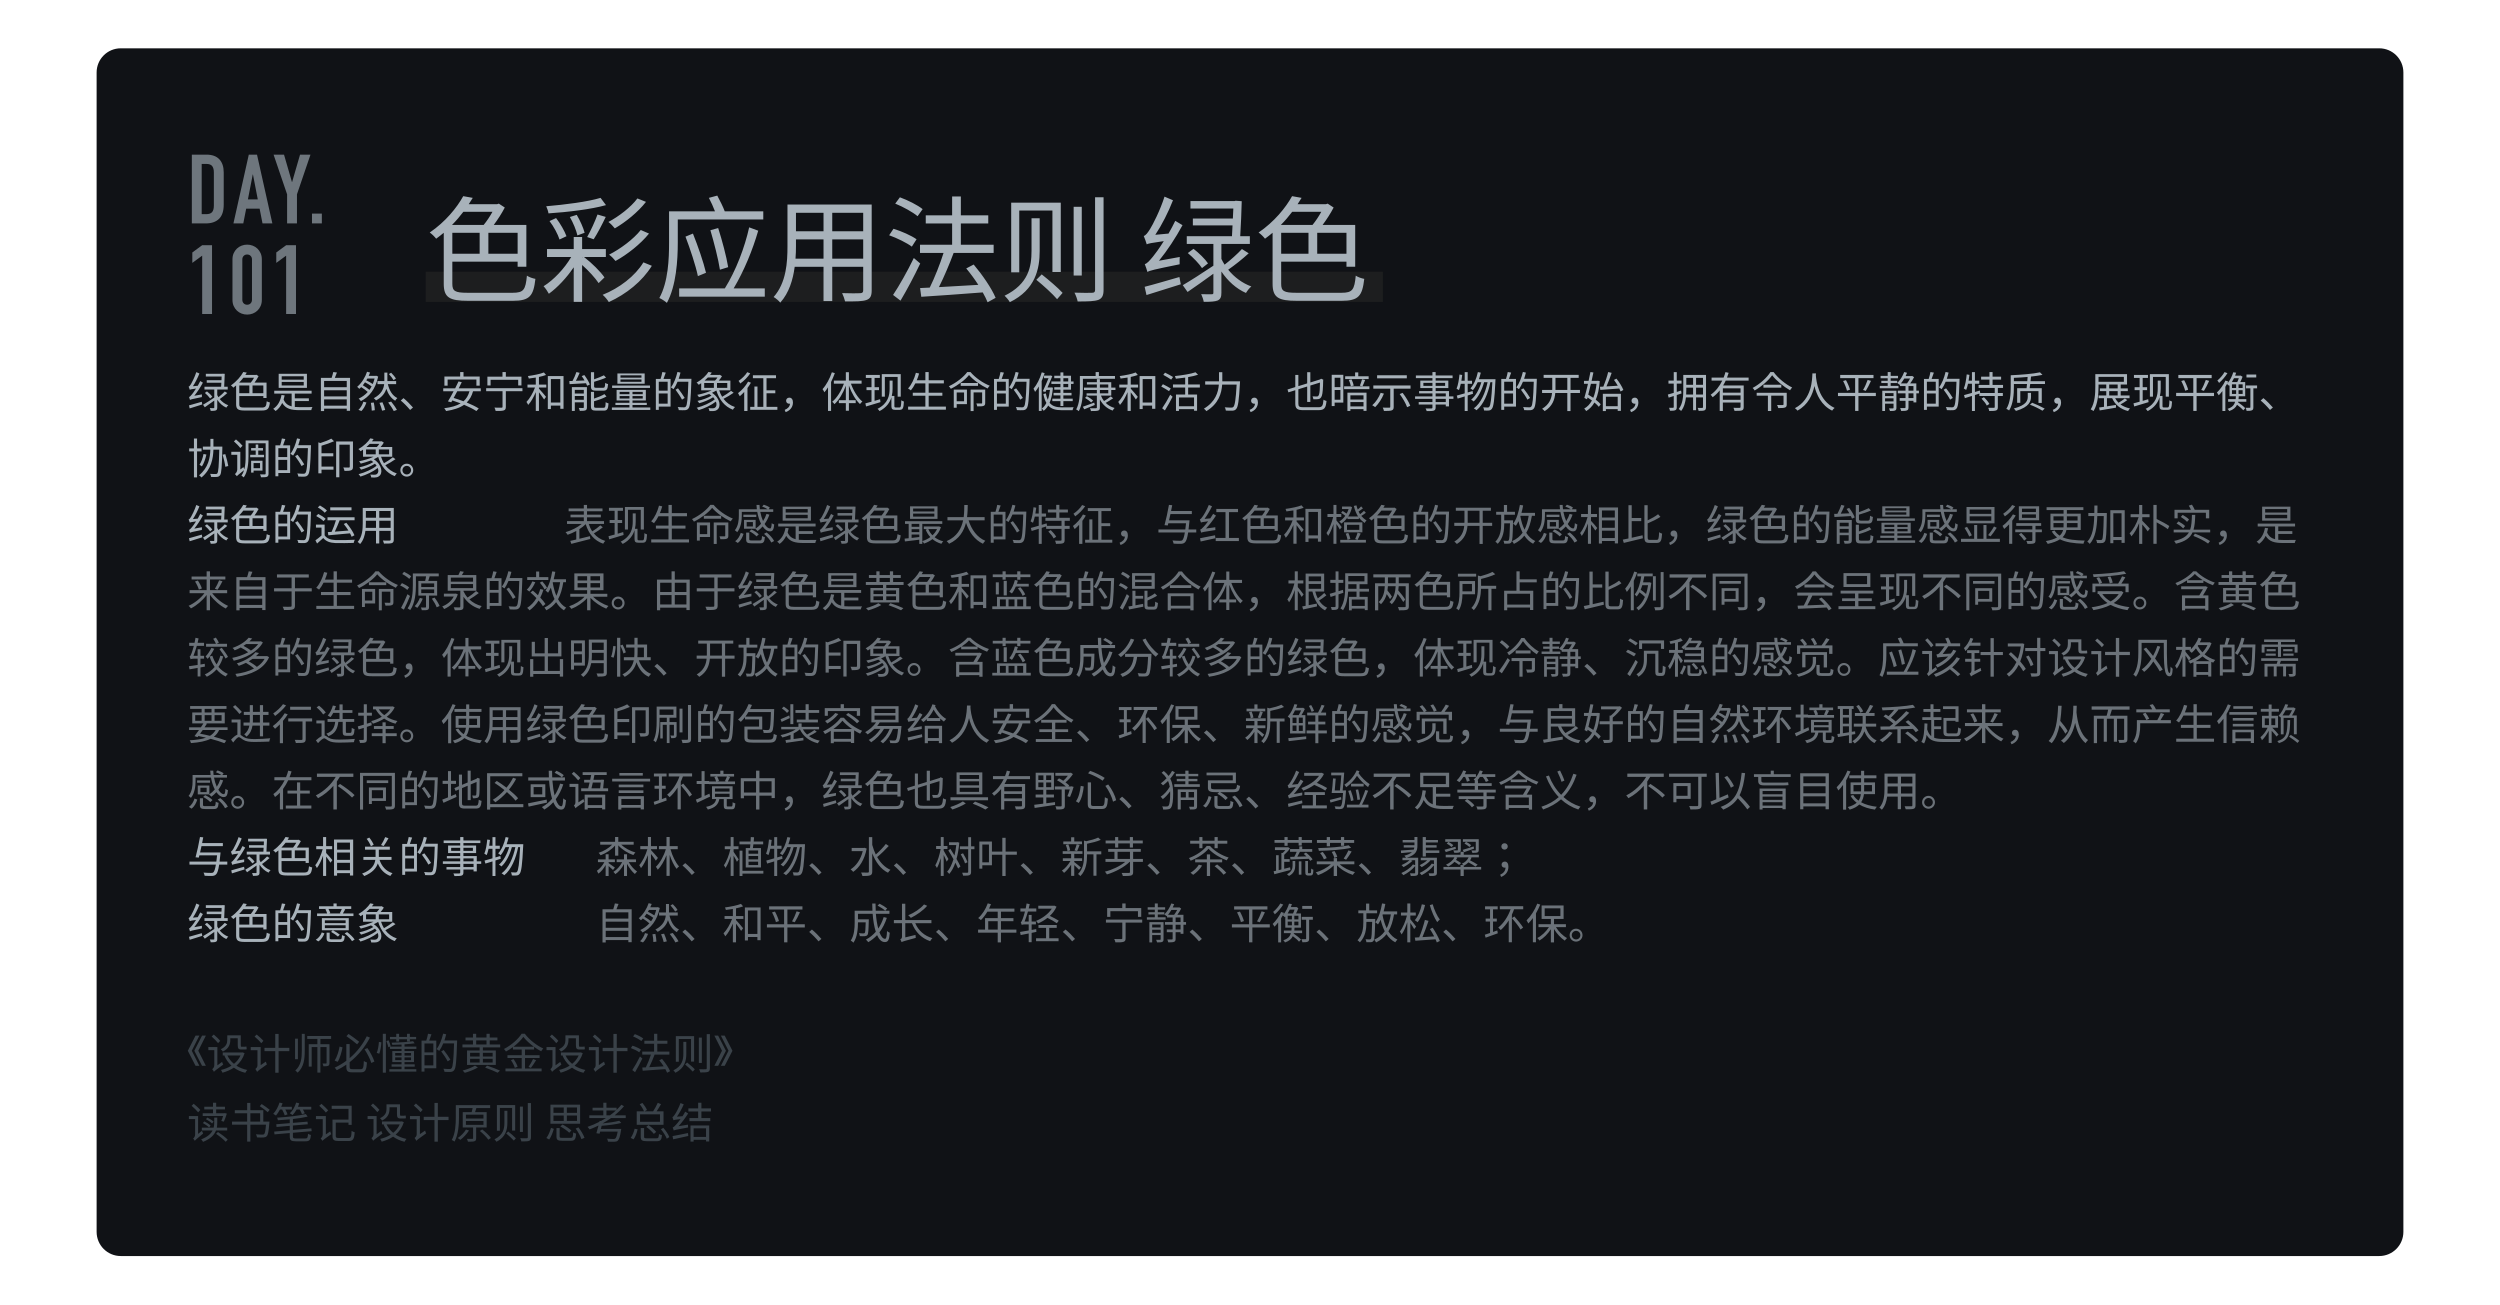
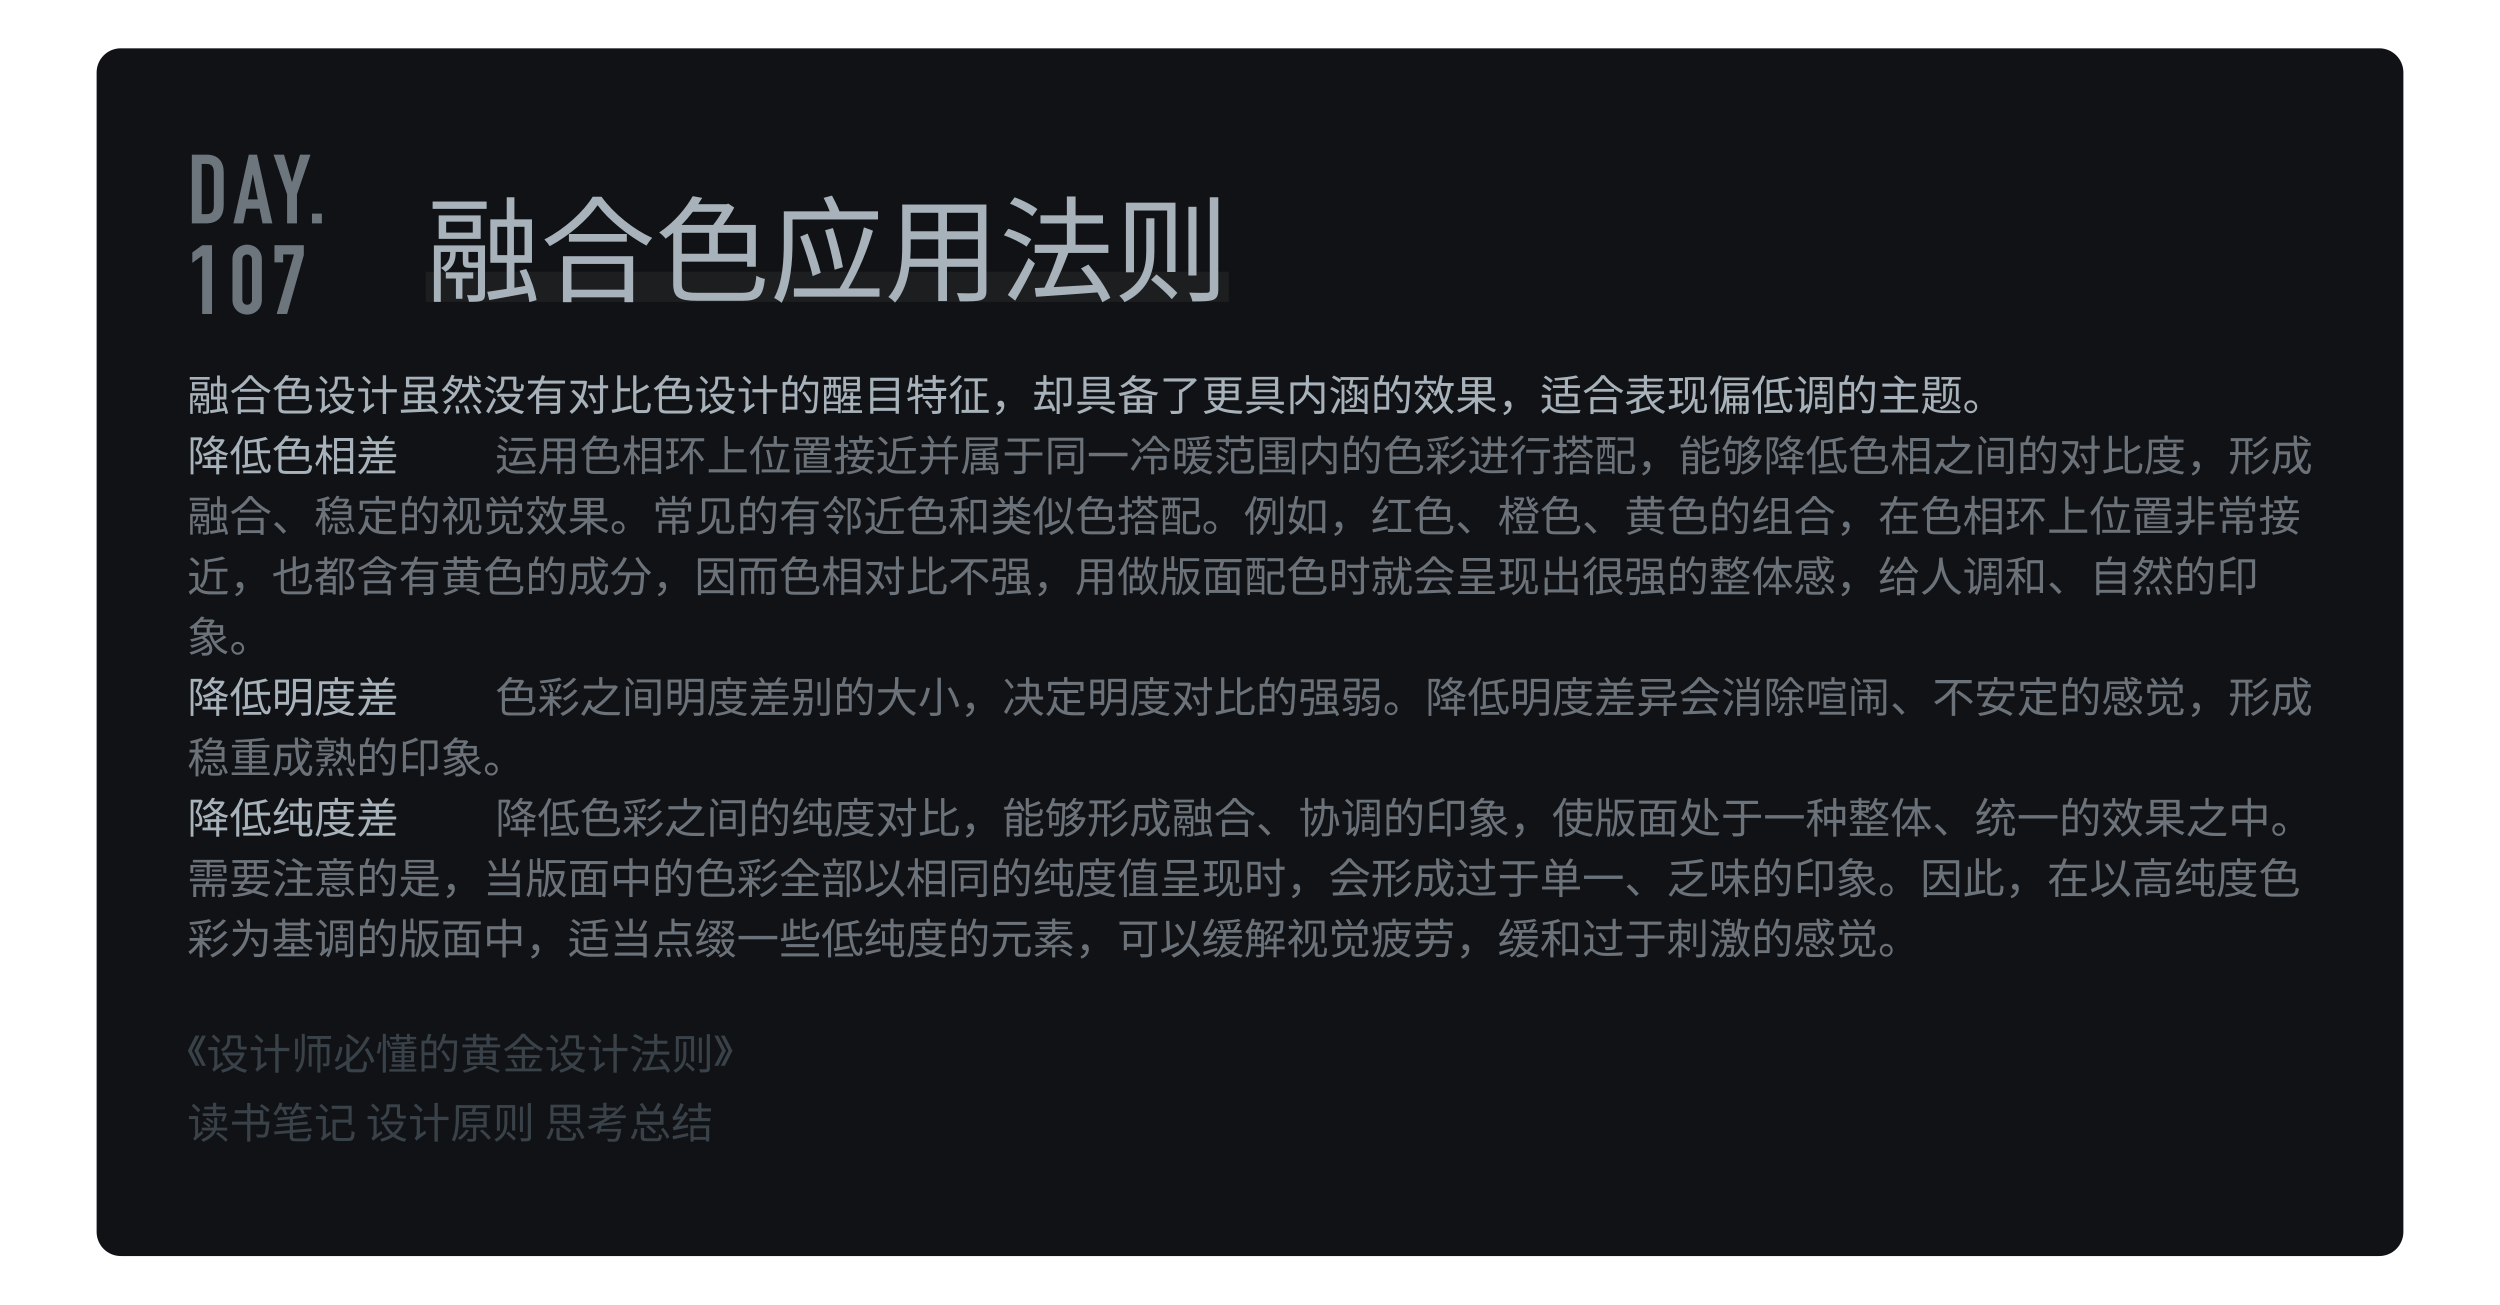
<svg xmlns="http://www.w3.org/2000/svg" width="828px" height="432px" viewBox="0 0 828 432" version="1.1">
-   <g id="101" stroke="none" stroke-width="1" fill="none" fill-rule="evenodd">
+   <g id="107" stroke="none" stroke-width="1" fill="none" fill-rule="evenodd">
    <g id="编组" transform="translate(32, 16)">
      <rect id="矩形" fill="#101216" x="0" y="0" width="764" height="400" rx="8" />
-       <path d="M31.536,58 L31.536,35.216 L36.368,35.216 C38.245,35.216 39.669,35.728 40.64,36.752 C41.611,37.776 42.096,39.227 42.096,41.104 L42.096,51.76 C42.096,53.893 41.579,55.467 40.544,56.48 C39.509,57.493 38.021,58 36.08,58 L31.536,58 Z M34.8,38.288 L34.8,54.928 L36.304,54.928 C37.221,54.928 37.872,54.699 38.256,54.24 C38.64,53.781 38.832,53.061 38.832,52.08 L38.832,41.104 C38.832,40.208 38.651,39.515 38.288,39.024 C37.925,38.533 37.264,38.288 36.304,38.288 L34.8,38.288 Z M53.376,50.032 L51.776,41.776 L51.712,41.776 L50.112,50.032 L53.376,50.032 Z M45.312,58 L50.4,35.216 L53.12,35.216 L58.208,58 L54.944,58 L53.984,53.104 L49.536,53.104 L48.576,58 L45.312,58 Z M63.088,58 L63.088,48.368 L58.608,35.216 L62.064,35.216 L64.688,44.272 L64.752,44.272 L67.376,35.216 L70.832,35.216 L66.352,48.368 L66.352,58 L63.088,58 Z M71.328,58 L71.328,54.736 L74.592,54.736 L74.592,58 L71.328,58 Z M34.96,88 L34.96,68.672 L31.696,71.072 L31.696,67.616 L34.96,65.216 L38.224,65.216 L38.224,88 L34.96,88 Z M44.992,69.92 C44.992,69.152 45.125,68.469 45.392,67.872 C45.659,67.275 46.016,66.763 46.464,66.336 C46.912,65.909 47.429,65.584 48.016,65.36 C48.603,65.136 49.216,65.024 49.856,65.024 C50.496,65.024 51.109,65.136 51.696,65.36 C52.283,65.584 52.8,65.909 53.248,66.336 C53.696,66.763 54.053,67.275 54.32,67.872 C54.587,68.469 54.72,69.152 54.72,69.92 L54.72,83.296 C54.72,84.064 54.587,84.747 54.32,85.344 C54.053,85.941 53.696,86.453 53.248,86.88 C52.8,87.307 52.283,87.632 51.696,87.856 C51.109,88.08 50.496,88.192 49.856,88.192 C49.216,88.192 48.603,88.08 48.016,87.856 C47.429,87.632 46.912,87.307 46.464,86.88 C46.016,86.453 45.659,85.941 45.392,85.344 C45.125,84.747 44.992,84.064 44.992,83.296 L44.992,69.92 Z M48.256,83.296 C48.256,83.765 48.405,84.155 48.704,84.464 C49.003,84.773 49.387,84.928 49.856,84.928 C50.325,84.928 50.709,84.773 51.008,84.464 C51.307,84.155 51.456,83.765 51.456,83.296 L51.456,69.92 C51.456,69.451 51.307,69.061 51.008,68.752 C50.709,68.443 50.325,68.288 49.856,68.288 C49.387,68.288 49.003,68.443 48.704,68.752 C48.405,69.061 48.256,69.451 48.256,69.92 L48.256,83.296 Z M62.768,88 L62.768,68.672 L59.504,71.072 L59.504,67.616 L62.768,65.216 L66.032,65.216 L66.032,88 L62.768,88 Z" id="DAY.101" fill="#6E767D" fill-rule="nonzero" />
+       <path d="M31.536,58 L31.536,35.216 L36.368,35.216 C38.245,35.216 39.669,35.728 40.64,36.752 C41.611,37.776 42.096,39.227 42.096,41.104 L42.096,51.76 C42.096,53.893 41.579,55.467 40.544,56.48 C39.509,57.493 38.021,58 36.08,58 L31.536,58 Z M34.8,38.288 L34.8,54.928 L36.304,54.928 C37.221,54.928 37.872,54.699 38.256,54.24 C38.64,53.781 38.832,53.061 38.832,52.08 L38.832,41.104 C38.832,40.208 38.651,39.515 38.288,39.024 C37.925,38.533 37.264,38.288 36.304,38.288 L34.8,38.288 Z M53.376,50.032 L51.776,41.776 L51.712,41.776 L50.112,50.032 L53.376,50.032 Z M45.312,58 L50.4,35.216 L53.12,35.216 L58.208,58 L54.944,58 L53.984,53.104 L49.536,53.104 L48.576,58 L45.312,58 Z M63.088,58 L63.088,48.368 L58.608,35.216 L62.064,35.216 L64.688,44.272 L64.752,44.272 L67.376,35.216 L70.832,35.216 L66.352,48.368 L66.352,58 L63.088,58 Z M71.328,58 L71.328,54.736 L74.592,54.736 L74.592,58 L71.328,58 Z M34.96,88 L34.96,68.672 L31.696,71.072 L31.696,67.616 L34.96,65.216 L38.224,65.216 L38.224,88 L34.96,88 Z M44.992,69.92 C44.992,69.152 45.125,68.469 45.392,67.872 C45.659,67.275 46.016,66.763 46.464,66.336 C46.912,65.909 47.429,65.584 48.016,65.36 C48.603,65.136 49.216,65.024 49.856,65.024 C50.496,65.024 51.109,65.136 51.696,65.36 C52.283,65.584 52.8,65.909 53.248,66.336 C53.696,66.763 54.053,67.275 54.32,67.872 C54.587,68.469 54.72,69.152 54.72,69.92 L54.72,83.296 C54.72,84.064 54.587,84.747 54.32,85.344 C54.053,85.941 53.696,86.453 53.248,86.88 C52.8,87.307 52.283,87.632 51.696,87.856 C51.109,88.08 50.496,88.192 49.856,88.192 C49.216,88.192 48.603,88.08 48.016,87.856 C47.429,87.632 46.912,87.307 46.464,86.88 C46.016,86.453 45.659,85.941 45.392,85.344 C45.125,84.747 44.992,84.064 44.992,83.296 L44.992,69.92 Z M48.256,83.296 C48.256,83.765 48.405,84.155 48.704,84.464 C49.003,84.773 49.387,84.928 49.856,84.928 C50.325,84.928 50.709,84.773 51.008,84.464 C51.307,84.155 51.456,83.765 51.456,83.296 L51.456,69.92 C51.456,69.451 51.307,69.061 51.008,68.752 C50.709,68.443 50.325,68.288 49.856,68.288 C49.387,68.288 49.003,68.443 48.704,68.752 C48.405,69.061 48.256,69.451 48.256,69.92 L48.256,83.296 Z M59.632,88 L65.36,68.288 L61.776,68.288 L61.776,70.912 L58.896,70.912 L58.896,65.216 L68.624,65.216 L68.624,68.48 L63.088,88 L59.632,88 Z" id="DAY.107" fill="#6E767D" fill-rule="nonzero" />
    </g>
-     <rect id="矩形" fill="#1D1E1F" x="141" y="90" width="317" height="10" />
-     <text id="色彩应用法则-绿色" font-family="PingFangSC-Semibold, PingFang SC" font-size="38" font-weight="500" line-spacing="38" fill="#A8B2BA">
-       <tspan x="141" y="97">色彩应用法则 绿色</tspan>
+     <rect id="矩形" fill="#1D1E1F" x="141" y="90" width="266" height="10" />
+     <text id="融合色应用法则" font-family="PingFangSC-Semibold, PingFang SC" font-size="38" font-weight="500" line-spacing="38" fill="#A8B2BA">
+       <tspan x="141" y="97">融合色应用法则</tspan>
    </text>
-     <text id="绿色是自然、安宁和能量的象征，体现生命的" font-family="PingFangSC-Regular, PingFang SC" font-size="14" font-weight="normal" line-spacing="22" fill="#A8B2BA">
-       <tspan x="62" y="135">绿色是自然、安宁和能量的象征，体现生命的健康和活力，也暗示事物的开始，拥有令人平静的特质，展现平衡、</tspan>
-       <tspan x="62" y="157">协调的印象。</tspan>
-       <tspan x="62" y="179" font-family="PingFangSC-Medium, PingFang SC" font-weight="400">绿色的运用</tspan>
-       <tspan x="132" y="179">          </tspan>
-       <tspan x="186.923" y="179" fill-opacity="0.6"> 表现生命感是绿色最大的特征，与红色和橙色的开放感相比，绿色的能量感显得更加朴实，是</tspan>
-       <tspan x="62" y="201" fill-opacity="0.6">来自于生命源泉的效果。由于绿色是黄色和蓝色的混合体，根据两色所占的比例不同，会呈现不同的感受。含黄色</tspan>
-       <tspan x="62" y="223" fill-opacity="0.6">较多的绿色，体现出明快、开放的印象。含蓝色成分较多的绿色，体现冷静、沉稳的感觉。应该针对设计风格的需</tspan>
-       <tspan x="62" y="245" fill-opacity="0.6">要进行选择。使用绿色印刷的包装容易给人安全、环保、新鲜的感觉，与良好的自然环境联系起来，从而产生信赖</tspan>
-       <tspan x="62" y="267" fill-opacity="0.6">感。在不同的地区或语言环境中，绿色也具有野心、猜忌、经验不足等含义，不可以盲目使用。</tspan>
-       <tspan x="650" y="267" />
-       <tspan x="62" y="289" font-family="PingFangSC-Medium, PingFang SC" font-weight="400">与绿色相关的事物</tspan>
-       <tspan x="174" y="289">     </tspan>
-       <tspan x="197.31" y="289" fill-opacity="0.6">森林、植物、水、树叶、新芽、茶、蔬菜、翡翠；</tspan>
-       <tspan x="62" y="311" font-family="PingFangSC-Medium, PingFang SC" font-weight="400">绿色的意象</tspan>
-       <tspan x="132" y="311">              </tspan>
-       <tspan x="197.268" y="311" fill-opacity="0.6">自然、和平、成长、年轻、宁静、平衡、放松、环保。</tspan>
+     <text id="融合色设计虽然没有对比色设计的醒目特征，" font-family="PingFangSC-Regular, PingFang SC" font-size="14" font-weight="normal" line-spacing="20" fill="#A8B2BA">
+       <tspan x="62" y="136">融合色设计虽然没有对比色设计的醒目特征，却具备了更具内涵的效果，适合表现偏低调的主题。</tspan>
+       <tspan x="62" y="156" font-family="PingFangSC-Medium, PingFang SC" font-weight="400">降低色相差</tspan>
+       <tspan x="132" y="156">    </tspan>
+       <tspan x="164" y="156" fill-opacity="0.6">运用色相环上位置接近并属于同一冷暖范围内的色彩进行搭配，能够降低色相之间的对比度，形成</tspan>
+       <tspan x="62" y="176" fill-opacity="0.6">融合、稳定的视觉效果。常见的有邻近色和类似色搭配。例如，红色、橙色、黄色的组合，在色相环上位置非常接</tspan>
+       <tspan x="62" y="196" fill-opacity="0.6">近，也都含有黄色的成分，因而色相对比不强，用做版面配色时就会呈现出很强的整体感，给人调和、自然的印</tspan>
+       <tspan x="62" y="216" fill-opacity="0.6">象。</tspan>
+       <tspan x="90" y="216" />
+       <tspan x="62" y="236" font-family="PingFangSC-Medium, PingFang SC" font-weight="400">降低明度差</tspan>
+       <tspan x="132" y="236">    </tspan>
+       <tspan x="164" y="236" fill-opacity="0.6">色彩之间明度差别的大小，决定明度对比的强弱。降低明度差异会消除喧闹、不安定的感觉，形成</tspan>
+       <tspan x="62" y="256" fill-opacity="0.6">稳重成熟的印象。</tspan>
+       <tspan x="174" y="256" />
+       <tspan x="62" y="276" font-family="PingFangSC-Medium, PingFang SC" font-weight="400">降低纯度差</tspan>
+       <tspan x="132" y="276">    </tspan>
+       <tspan x="164" y="276" fill-opacity="0.6">降低色彩之间的纯度对比，能够形成融合、协调的印象，使版面处于一种整体、统一的效果之中。</tspan>
+       <tspan x="62" y="296" fill-opacity="0.6">需要注意的是，当版面中的色彩全部以相同的纯度值呈现时，会形成过于单一、乏味的印象。因此，在以高纯度色</tspan>
+       <tspan x="62" y="316" fill-opacity="0.6">彩为基调的版面中，适当点缀一些低纯度的元素，可以缓解视觉疲劳，缓和过于刺激的感觉。</tspan>
    </text>
    <text id="《设计师必懂的黄金设计法则》-读书笔记" font-family="PingFangSC-Regular, PingFang SC" font-size="14" font-weight="normal" line-spacing="24" fill="#3A4249">
      <tspan x="62" y="353">《设计师必懂的黄金设计法则》     </tspan>
      <tspan x="62" y="377">读书笔记 设计原则 思考总结</tspan>
    </text>
  </g>
</svg>
